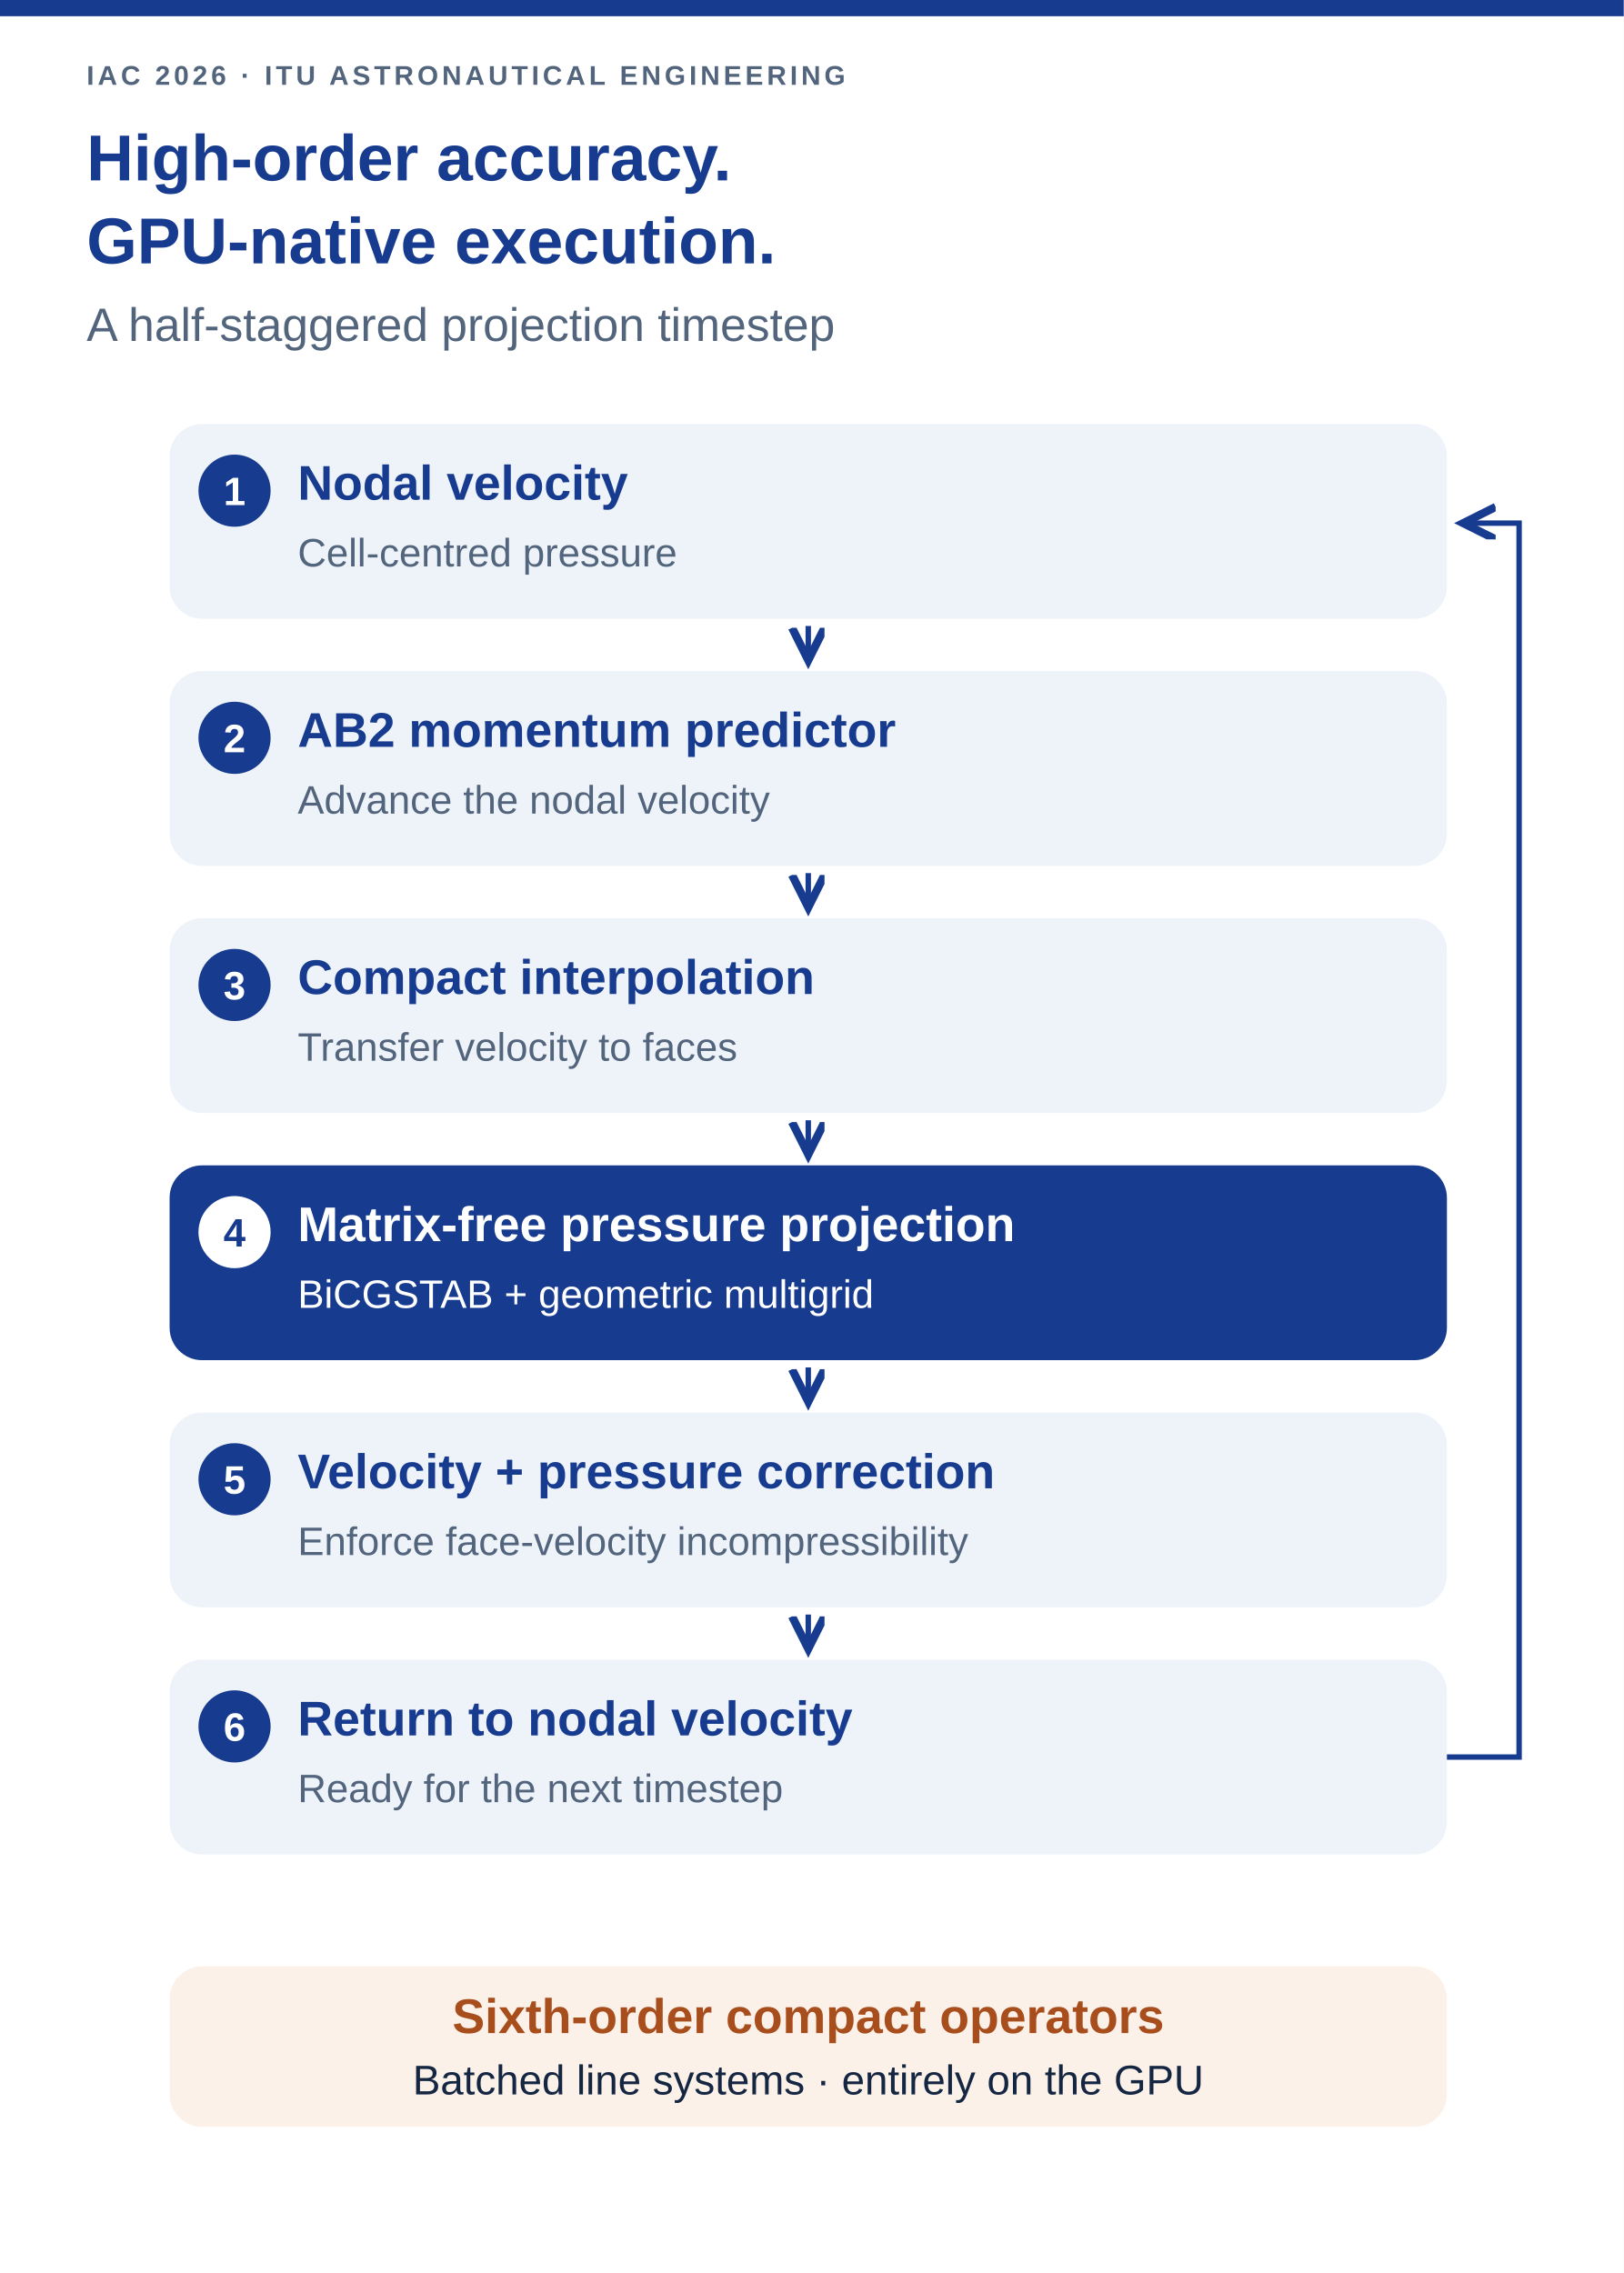
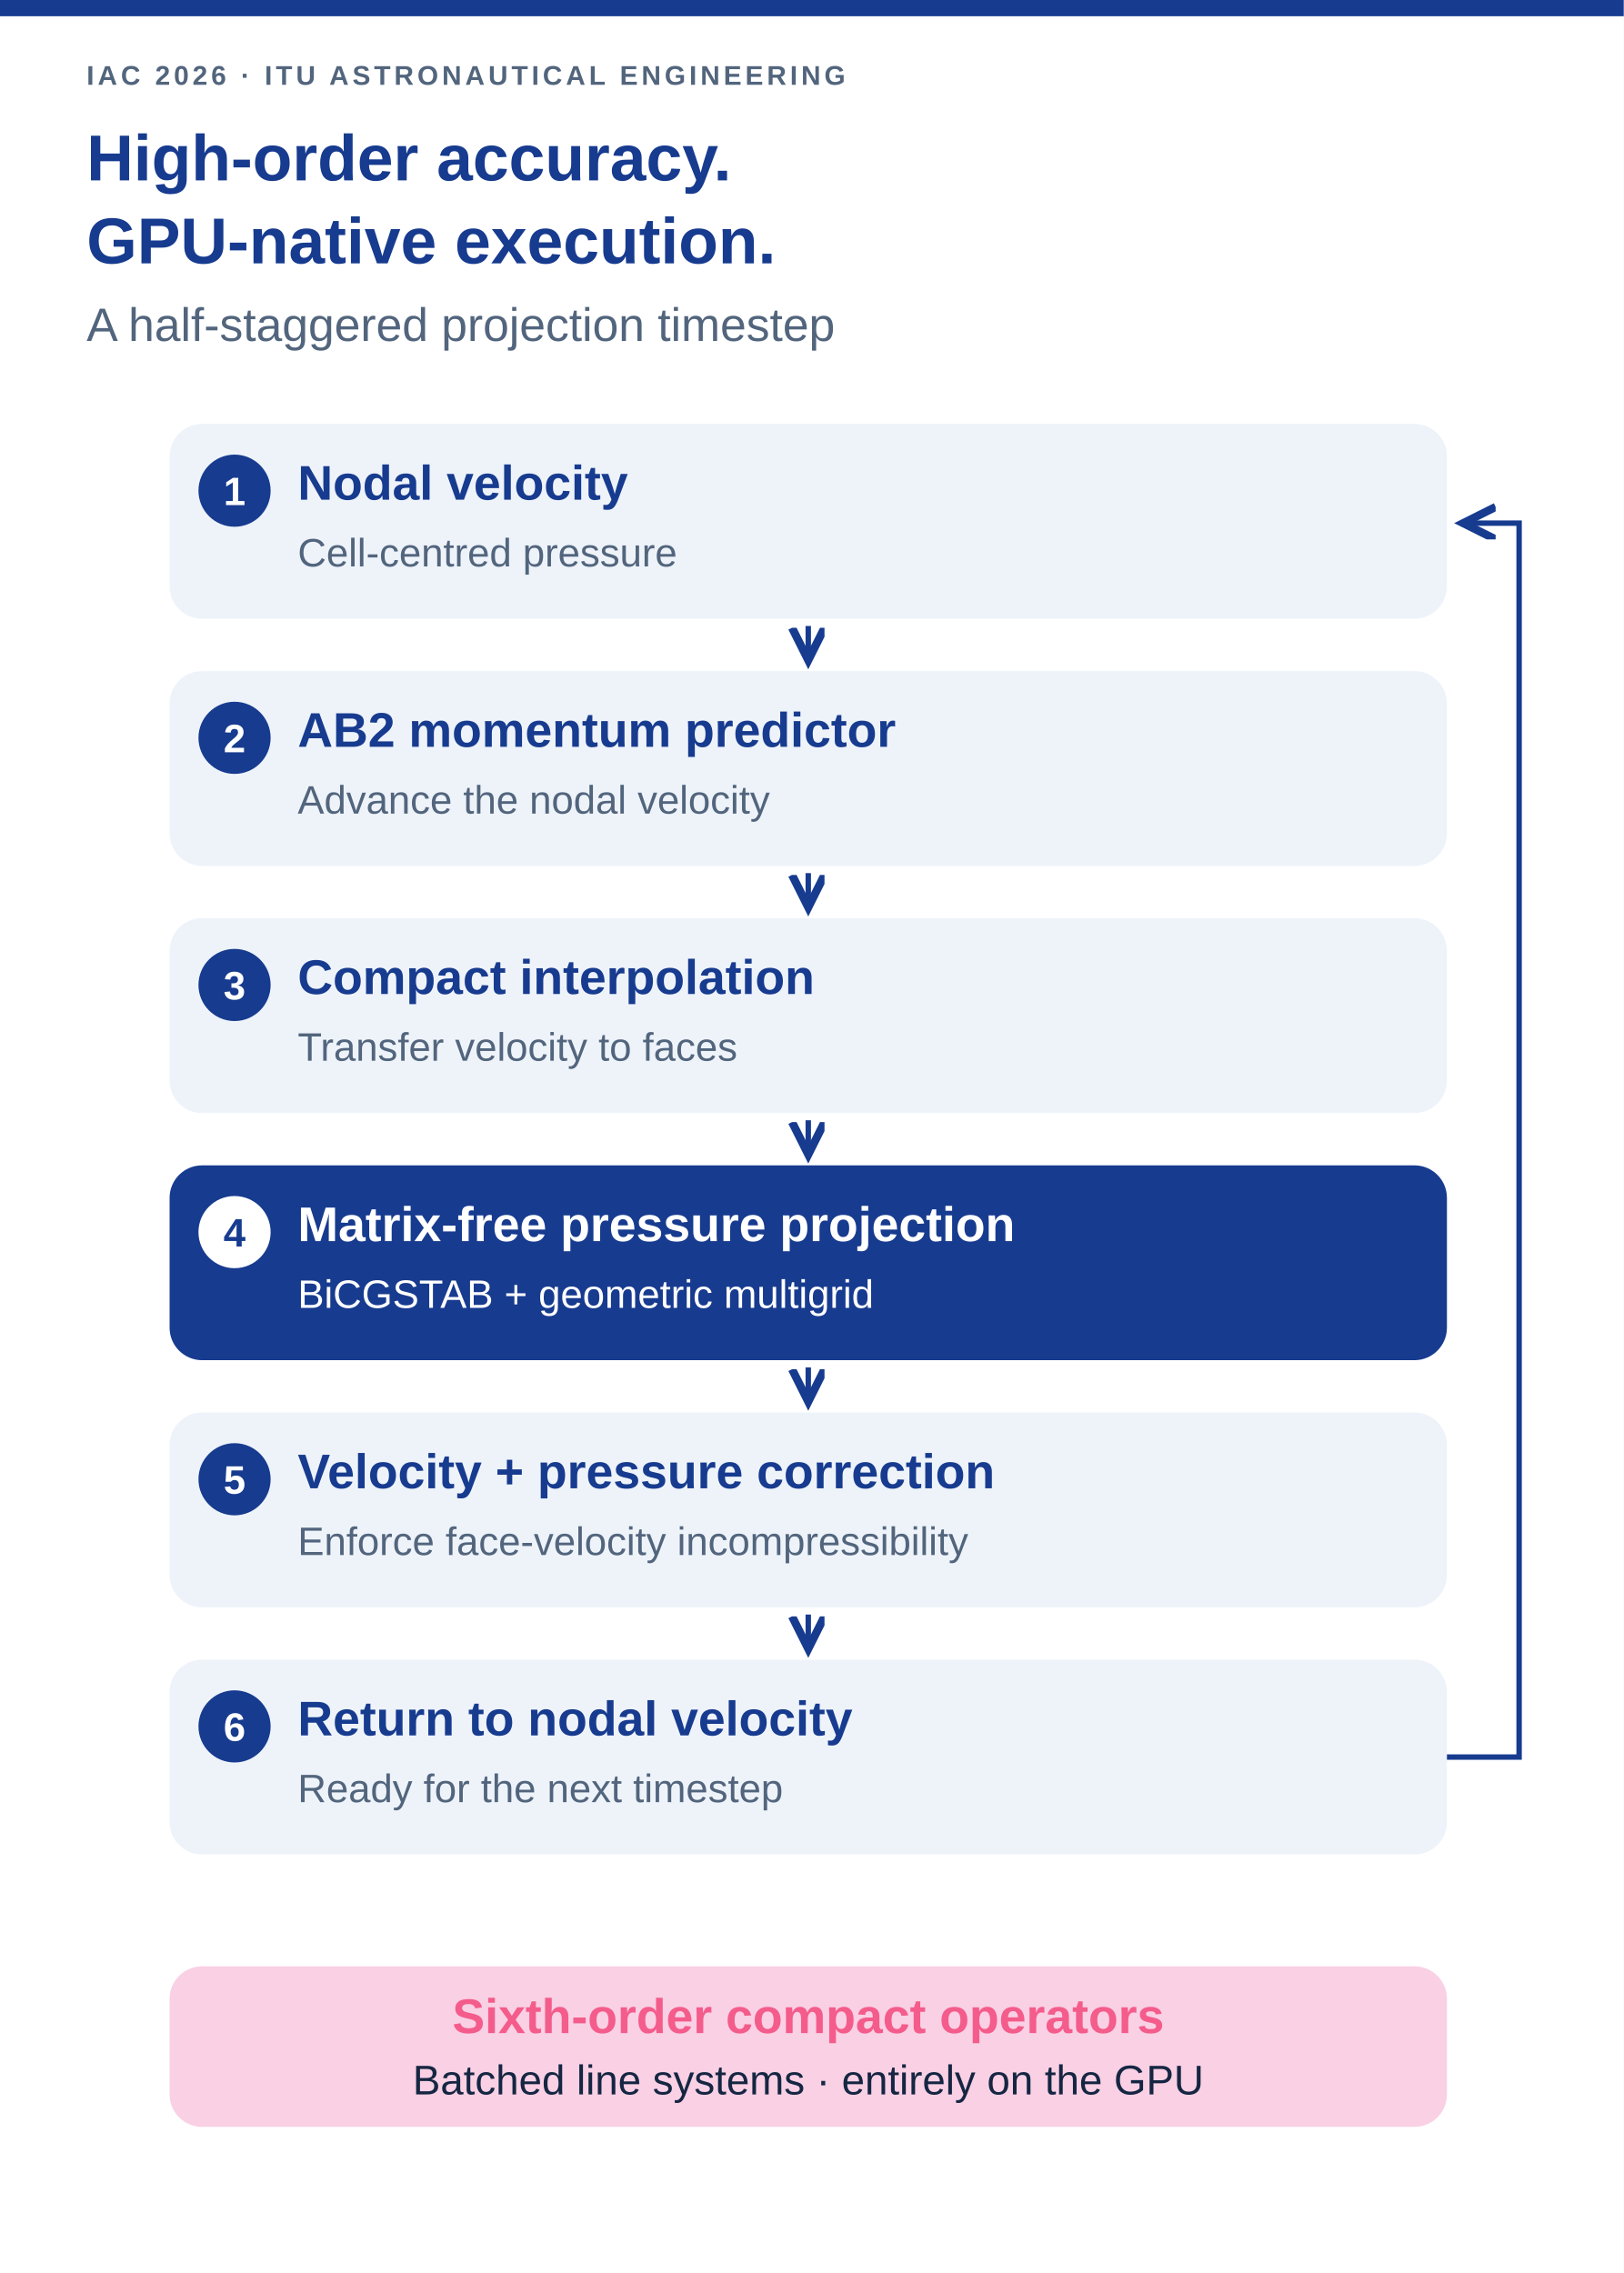
<svg xmlns="http://www.w3.org/2000/svg" width="900" height="1260" viewBox="0 0 900 1260" role="img" aria-labelledby="title desc">
  <defs>
    <marker id="arrow" markerWidth="8" markerHeight="8" refX="6" refY="3" orient="auto">
      <path d="M0,0 L6,3 L0,6" fill="none" stroke="#173b8f" stroke-width="1.5" />
    </marker>
  </defs>
  <g font-family="Arial, Helvetica, sans-serif">
    <rect x="0" y="0" width="900" height="1260" rx="0" fill="#ffffff" />
    <rect x="0" y="0" width="900" height="9" rx="0" fill="#173b8f" />
    <text x="48" y="47" font-size="15" fill="#52657d" font-weight="700" letter-spacing="2">IAC 2026 · ITU ASTRONAUTICAL ENGINEERING</text>
    <text x="48" y="100" font-size="36" fill="#173b8f" font-weight="700">High-order accuracy.</text>
    <text x="48" y="146" font-size="36" fill="#173b8f" font-weight="700">GPU-native execution.</text>
    <text x="48" y="189" font-size="26" fill="#52657d" font-weight="400">A half-staggered projection timestep</text>
    <rect x="94" y="235" width="708" height="108" rx="18" fill="#eef3fa" />
    <circle cx="130" cy="272" r="20" fill="#173b8f" />
    <text x="130" y="280" font-size="22" fill="#ffffff" font-weight="700" text-anchor="middle">1</text>
    <text x="165" y="277" font-size="27" fill="#173b8f" font-weight="700">Nodal velocity</text>
    <text x="165" y="314" font-size="22" fill="#52657d" font-weight="400">Cell-centred pressure</text>
    <line x1="448" y1="347" x2="448" y2="366" stroke="#173b8f" stroke-width="3" marker-end="url(#arrow)" />
    <rect x="94" y="372" width="708" height="108" rx="18" fill="#eef3fa" />
    <circle cx="130" cy="409" r="20" fill="#173b8f" />
    <text x="130" y="417" font-size="22" fill="#ffffff" font-weight="700" text-anchor="middle">2</text>
    <text x="165" y="414" font-size="27" fill="#173b8f" font-weight="700">AB2 momentum predictor</text>
    <text x="165" y="451" font-size="22" fill="#52657d" font-weight="400">Advance the nodal velocity</text>
    <line x1="448" y1="484" x2="448" y2="503" stroke="#173b8f" stroke-width="3" marker-end="url(#arrow)" />
    <rect x="94" y="509" width="708" height="108" rx="18" fill="#eef3fa" />
    <circle cx="130" cy="546" r="20" fill="#173b8f" />
    <text x="130" y="554" font-size="22" fill="#ffffff" font-weight="700" text-anchor="middle">3</text>
    <text x="165" y="551" font-size="27" fill="#173b8f" font-weight="700">Compact interpolation</text>
    <text x="165" y="588" font-size="22" fill="#52657d" font-weight="400">Transfer velocity to faces</text>
    <line x1="448" y1="621" x2="448" y2="640" stroke="#173b8f" stroke-width="3" marker-end="url(#arrow)" />
    <rect x="94" y="646" width="708" height="108" rx="18" fill="#173b8f" />
    <circle cx="130" cy="683" r="20" fill="#ffffff" />
    <text x="130" y="691" font-size="22" fill="#173b8f" font-weight="700" text-anchor="middle">4</text>
    <text x="165" y="688" font-size="27" fill="#ffffff" font-weight="700">Matrix-free pressure projection</text>
    <text x="165" y="725" font-size="22" fill="#ffffff" font-weight="400">BiCGSTAB + geometric multigrid</text>
    <line x1="448" y1="758" x2="448" y2="777" stroke="#173b8f" stroke-width="3" marker-end="url(#arrow)" />
    <rect x="94" y="783" width="708" height="108" rx="18" fill="#eef3fa" />
    <circle cx="130" cy="820" r="20" fill="#173b8f" />
    <text x="130" y="828" font-size="22" fill="#ffffff" font-weight="700" text-anchor="middle">5</text>
    <text x="165" y="825" font-size="27" fill="#173b8f" font-weight="700">Velocity + pressure correction</text>
    <text x="165" y="862" font-size="22" fill="#52657d" font-weight="400">Enforce face-velocity incompressibility</text>
    <line x1="448" y1="895" x2="448" y2="914" stroke="#173b8f" stroke-width="3" marker-end="url(#arrow)" />
    <rect x="94" y="920" width="708" height="108" rx="18" fill="#eef3fa" />
    <circle cx="130" cy="957" r="20" fill="#173b8f" />
    <text x="130" y="965" font-size="22" fill="#ffffff" font-weight="700" text-anchor="middle">6</text>
    <text x="165" y="962" font-size="27" fill="#173b8f" font-weight="700">Return to nodal velocity</text>
    <text x="165" y="999" font-size="22" fill="#52657d" font-weight="400">Ready for the next timestep</text>
    <path d="M802 974 H842 V290 H811" fill="none" stroke="#173b8f" stroke-width="3" marker-end="url(#arrow)" />
-     <rect x="94" y="1090" width="708" height="89" rx="18" fill="#fbf1e8" />
-     <text x="448" y="1127" font-size="27" fill="#a84d1c" font-weight="700" text-anchor="middle">Sixth-order compact operators</text>
+     <rect x="94" y="1090" width="708" height="89" rx="18" fill="#f9d0e4" />
+     <text x="448" y="1127" font-size="27" fill="#f45c8b" font-weight="700" text-anchor="middle">Sixth-order compact operators</text>
    <text x="448" y="1161" font-size="23" fill="#152642" font-weight="400" text-anchor="middle">Batched line systems · entirely on the GPU</text>
  </g>
</svg>
